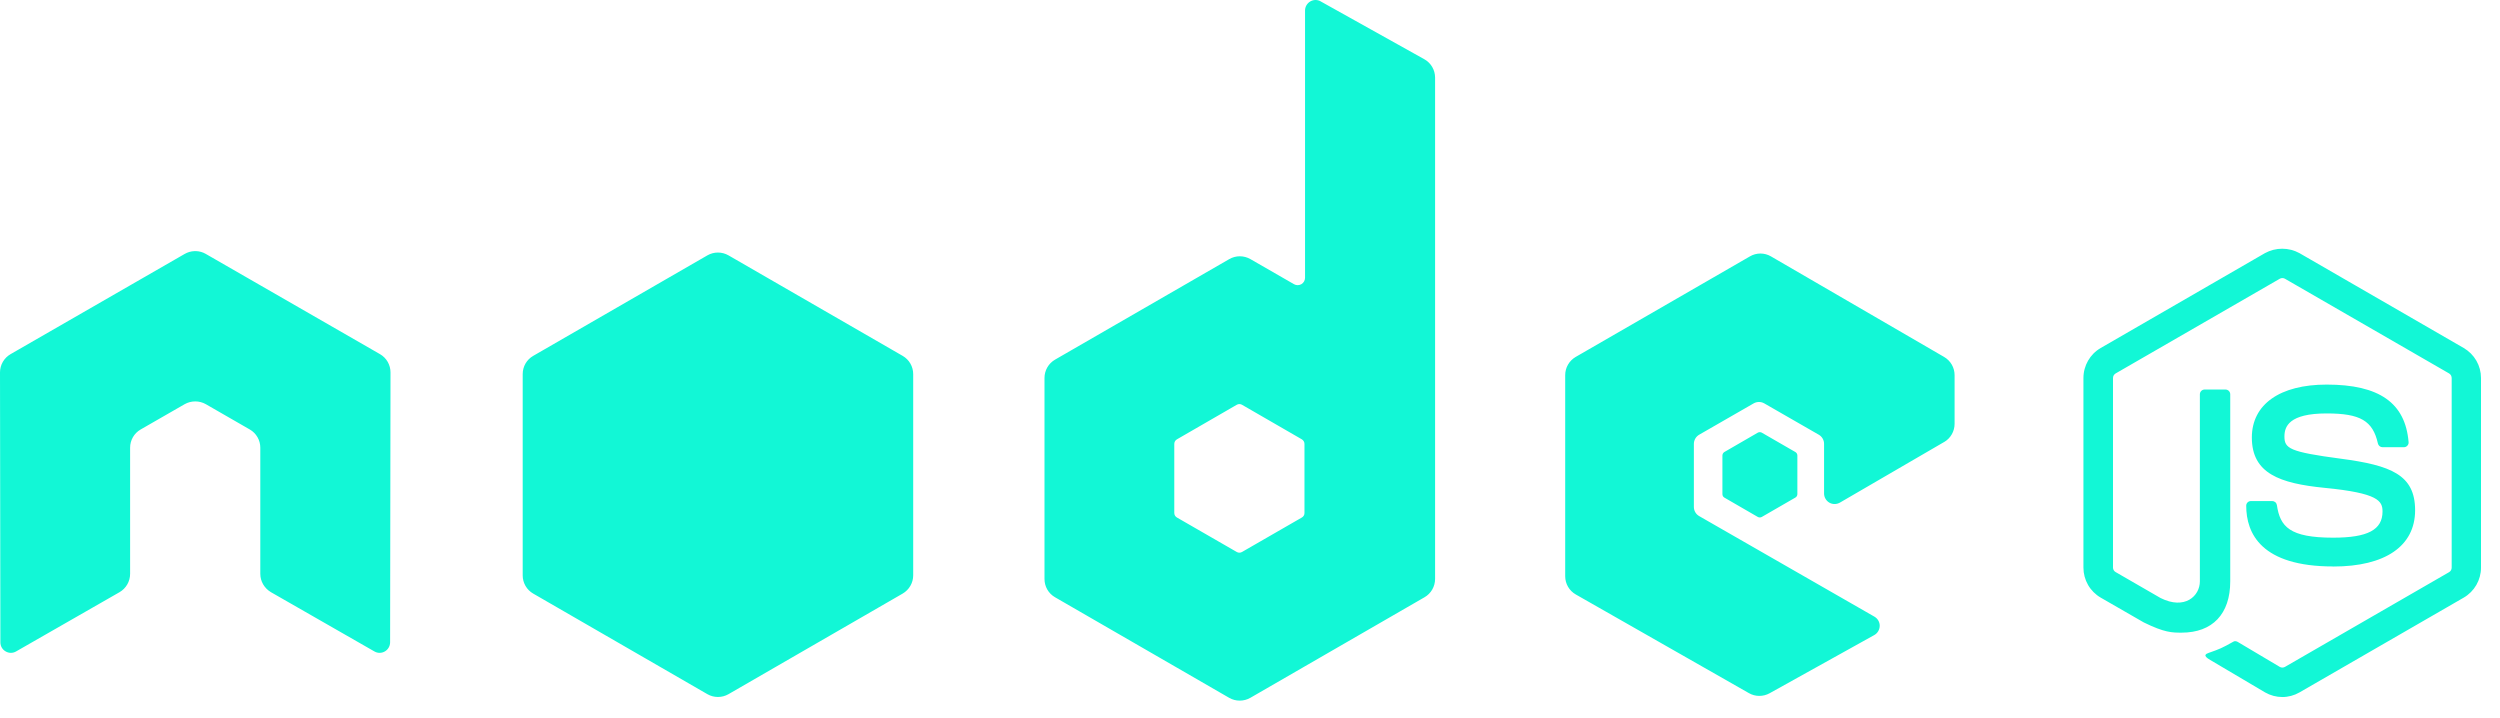
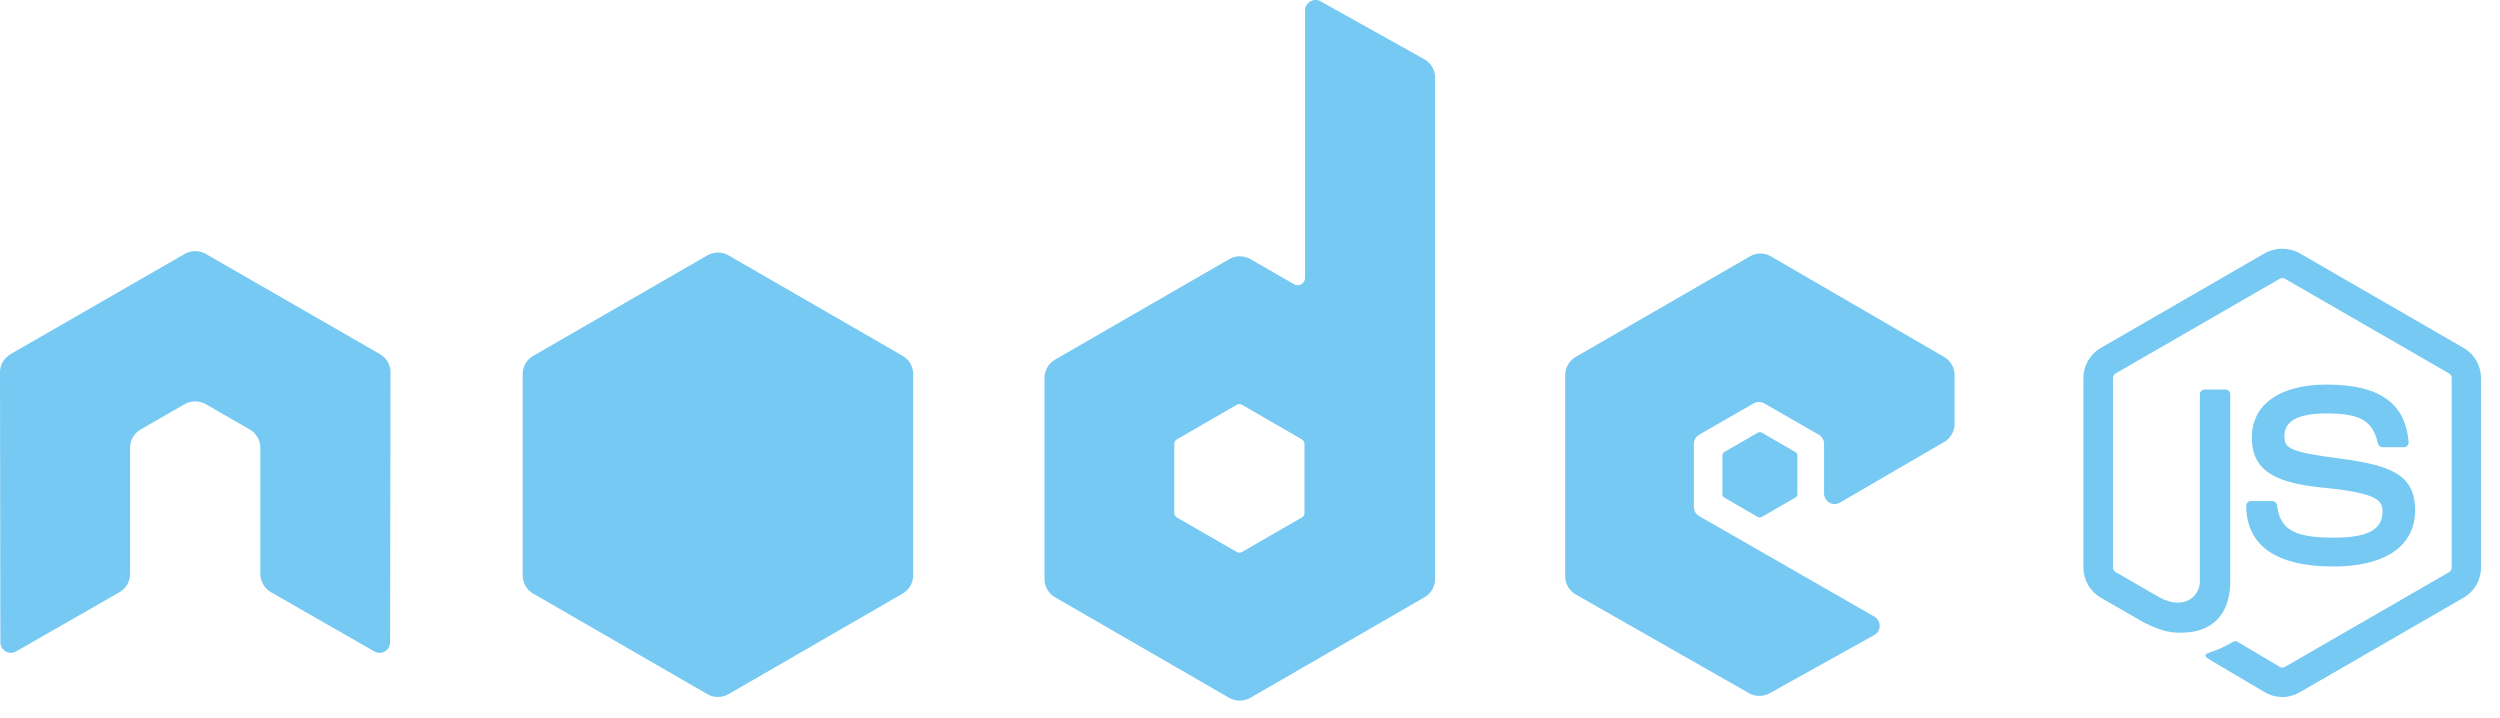
<svg xmlns="http://www.w3.org/2000/svg" width="115" height="33" viewBox="0 0 115 33" fill="none">
-   <path d="M17.963 17.132C17.964 16.962 17.919 16.794 17.835 16.647C17.75 16.499 17.628 16.376 17.48 16.291L9.466 11.68C9.331 11.602 9.179 11.558 9.024 11.552H8.94C8.784 11.559 8.632 11.603 8.497 11.68L0.486 16.291C0.338 16.376 0.216 16.498 0.13 16.646C0.045 16.794 -0 16.961 3.19776e-07 17.132L0.018 29.549C0.018 29.633 0.04 29.716 0.082 29.79C0.125 29.863 0.186 29.924 0.26 29.965C0.333 30.008 0.416 30.031 0.501 30.031C0.586 30.031 0.669 30.008 0.742 29.965L5.503 27.238C5.649 27.152 5.771 27.029 5.856 26.881C5.94 26.734 5.985 26.567 5.985 26.397V20.594C5.985 20.251 6.168 19.929 6.468 19.757L8.497 18.591C8.645 18.508 8.812 18.465 8.982 18.465C9.151 18.465 9.318 18.508 9.466 18.591L11.492 19.757C11.639 19.842 11.761 19.964 11.845 20.111C11.93 20.258 11.975 20.425 11.974 20.594V26.397C11.974 26.744 12.161 27.059 12.46 27.238L17.221 29.965C17.294 30.008 17.377 30.031 17.462 30.031C17.547 30.031 17.63 30.008 17.704 29.965C17.776 29.923 17.837 29.862 17.879 29.789C17.922 29.716 17.944 29.633 17.945 29.549L17.963 17.132ZM60.749 0.061C60.599 -0.023 60.416 -0.02 60.27 0.068C60.123 0.156 60.032 0.313 60.032 0.485V12.781C60.031 12.84 60.015 12.898 59.986 12.949C59.956 13.001 59.913 13.043 59.862 13.073C59.81 13.102 59.752 13.118 59.693 13.118C59.633 13.118 59.575 13.103 59.524 13.073L57.517 11.918C57.369 11.834 57.202 11.789 57.032 11.789C56.862 11.789 56.695 11.834 56.548 11.918L48.533 16.543C48.386 16.628 48.263 16.75 48.178 16.897C48.093 17.044 48.047 17.211 48.047 17.381V26.634C48.047 26.982 48.23 27.3 48.529 27.472L56.544 32.101C56.691 32.185 56.858 32.229 57.028 32.229C57.198 32.229 57.365 32.185 57.513 32.101L65.531 27.472C65.678 27.387 65.799 27.265 65.884 27.118C65.969 26.971 66.013 26.804 66.014 26.634V3.567C66.013 3.395 65.967 3.226 65.88 3.077C65.792 2.929 65.667 2.806 65.516 2.723L60.745 0.061H60.749ZM60.006 23.596C60.007 23.639 59.997 23.681 59.975 23.717C59.954 23.754 59.923 23.784 59.886 23.805L57.133 25.391C57.096 25.413 57.054 25.424 57.012 25.424C56.969 25.424 56.928 25.413 56.891 25.391L54.138 23.805C54.101 23.784 54.071 23.753 54.049 23.717C54.028 23.68 54.017 23.639 54.017 23.596V20.419C54.017 20.331 54.065 20.251 54.138 20.21L56.891 18.62C56.928 18.598 56.969 18.587 57.012 18.587C57.054 18.587 57.096 18.598 57.133 18.62L59.886 20.21C59.959 20.254 60.006 20.335 60.006 20.419V23.596ZM89.428 20.335C89.575 20.25 89.697 20.128 89.781 19.981C89.866 19.834 89.911 19.667 89.911 19.497V17.256C89.911 17.087 89.867 16.92 89.782 16.773C89.697 16.626 89.575 16.504 89.428 16.419L81.465 11.794C81.318 11.708 81.151 11.662 80.98 11.662C80.81 11.662 80.643 11.708 80.496 11.794L72.481 16.419C72.335 16.504 72.213 16.626 72.128 16.773C72.043 16.92 71.999 17.087 71.999 17.256V26.506C71.999 26.854 72.185 27.176 72.489 27.347L80.452 31.885C80.745 32.053 81.107 32.053 81.403 31.889L86.218 29.212C86.368 29.128 86.463 28.967 86.467 28.792C86.47 28.616 86.375 28.455 86.225 28.367L78.16 23.739C78.086 23.696 78.024 23.635 77.982 23.561C77.939 23.487 77.918 23.404 77.918 23.318V20.419C77.918 20.247 78.01 20.086 78.16 19.998L80.671 18.554C80.745 18.513 80.828 18.491 80.913 18.491C80.997 18.491 81.08 18.513 81.154 18.554L83.666 19.998C83.74 20.041 83.801 20.102 83.843 20.176C83.886 20.25 83.908 20.334 83.907 20.419V22.7C83.907 22.872 83.999 23.033 84.149 23.121C84.299 23.209 84.485 23.205 84.635 23.121L89.432 20.331L89.428 20.335ZM32.541 11.746C32.688 11.662 32.855 11.617 33.025 11.617C33.195 11.617 33.362 11.662 33.51 11.746L41.524 16.371C41.671 16.456 41.793 16.578 41.878 16.725C41.963 16.872 42.007 17.039 42.007 17.209V26.466C42.007 26.636 41.962 26.802 41.877 26.949C41.792 27.096 41.671 27.218 41.524 27.304L33.51 31.932C33.362 32.017 33.195 32.061 33.025 32.061C32.855 32.061 32.688 32.017 32.541 31.932L24.526 27.304C24.379 27.219 24.257 27.097 24.172 26.95C24.088 26.803 24.043 26.636 24.044 26.466V17.209C24.044 16.861 24.226 16.543 24.526 16.371L32.541 11.746ZM104.989 32.064C104.711 32.063 104.437 31.99 104.196 31.852L101.673 30.36C101.296 30.148 101.483 30.075 101.604 30.031C102.104 29.856 102.207 29.815 102.744 29.512C102.799 29.479 102.876 29.494 102.934 29.527L104.872 30.678C104.908 30.698 104.948 30.709 104.989 30.709C105.03 30.709 105.07 30.698 105.106 30.678L112.664 26.316C112.699 26.295 112.727 26.265 112.747 26.229C112.767 26.193 112.777 26.153 112.777 26.112V17.388C112.777 17.346 112.766 17.305 112.746 17.268C112.725 17.232 112.696 17.201 112.66 17.179L105.106 12.821C105.07 12.801 105.03 12.791 104.989 12.791C104.948 12.791 104.908 12.801 104.872 12.821L97.318 17.179C97.282 17.201 97.251 17.231 97.23 17.267C97.209 17.304 97.198 17.346 97.198 17.388V26.112C97.198 26.196 97.245 26.273 97.315 26.313L99.384 27.508C100.507 28.071 101.194 27.41 101.194 26.744V18.134C101.195 18.076 101.219 18.021 101.26 17.981C101.301 17.941 101.356 17.918 101.413 17.918H102.371C102.429 17.918 102.484 17.941 102.525 17.981C102.566 18.021 102.59 18.076 102.591 18.134V26.744C102.591 28.243 101.775 29.102 100.353 29.102C99.918 29.102 99.571 29.102 98.613 28.631L96.631 27.49C96.39 27.35 96.189 27.149 96.05 26.907C95.911 26.665 95.838 26.391 95.838 26.112V17.388C95.838 16.821 96.141 16.291 96.631 16.009L104.188 11.644C104.432 11.511 104.705 11.441 104.982 11.441C105.259 11.441 105.532 11.511 105.775 11.644L113.333 16.009C113.574 16.15 113.774 16.351 113.914 16.593C114.053 16.834 114.126 17.109 114.126 17.388V26.112C114.126 26.391 114.052 26.665 113.913 26.907C113.774 27.148 113.574 27.35 113.333 27.49L105.775 31.852C105.533 31.991 105.258 32.065 104.978 32.064H104.989ZM107.326 26.057C104.017 26.057 103.326 24.539 103.326 23.263C103.326 23.143 103.421 23.048 103.545 23.048H104.521C104.573 23.048 104.624 23.067 104.664 23.101C104.703 23.135 104.729 23.183 104.737 23.234C104.883 24.229 105.322 24.733 107.326 24.733C108.916 24.733 109.596 24.371 109.596 23.53C109.596 23.044 109.406 22.682 106.931 22.441C104.865 22.236 103.585 21.779 103.585 20.126C103.585 18.602 104.872 17.691 107.026 17.691C109.446 17.691 110.645 18.532 110.795 20.335C110.803 20.397 110.781 20.455 110.737 20.503C110.693 20.55 110.638 20.572 110.576 20.572H109.596C109.547 20.572 109.499 20.555 109.46 20.523C109.422 20.492 109.395 20.449 109.384 20.401C109.15 19.355 108.576 19.018 107.026 19.018C105.289 19.018 105.084 19.625 105.084 20.079C105.084 20.631 105.322 20.788 107.669 21.099C109.991 21.406 111.095 21.841 111.095 23.472C111.095 25.117 109.724 26.06 107.329 26.06L107.326 26.057ZM80.858 19.903C80.886 19.887 80.918 19.879 80.951 19.879C80.984 19.879 81.016 19.887 81.044 19.903L82.584 20.792C82.613 20.808 82.637 20.831 82.653 20.859C82.67 20.887 82.679 20.92 82.679 20.953V22.73C82.679 22.762 82.67 22.795 82.653 22.823C82.637 22.851 82.613 22.875 82.584 22.89L81.044 23.779C81.016 23.795 80.984 23.803 80.951 23.803C80.918 23.803 80.886 23.795 80.858 23.779L79.322 22.89C79.294 22.874 79.271 22.851 79.255 22.823C79.239 22.794 79.231 22.762 79.231 22.73V20.953C79.231 20.887 79.267 20.825 79.322 20.792L80.858 19.903Z" fill="#12F7D6" />
+   <path d="M17.963 17.132C17.964 16.962 17.919 16.794 17.835 16.647C17.75 16.499 17.628 16.376 17.48 16.291L9.466 11.68C9.331 11.602 9.179 11.558 9.024 11.552H8.94C8.784 11.559 8.632 11.603 8.497 11.68L0.486 16.291C0.338 16.376 0.216 16.498 0.13 16.646C0.045 16.794 -0 16.961 3.19776e-07 17.132L0.018 29.549C0.018 29.633 0.04 29.716 0.082 29.79C0.125 29.863 0.186 29.924 0.26 29.965C0.333 30.008 0.416 30.031 0.501 30.031C0.586 30.031 0.669 30.008 0.742 29.965L5.503 27.238C5.649 27.152 5.771 27.029 5.856 26.881C5.94 26.734 5.985 26.567 5.985 26.397V20.594C5.985 20.251 6.168 19.929 6.468 19.757L8.497 18.591C8.645 18.508 8.812 18.465 8.982 18.465C9.151 18.465 9.318 18.508 9.466 18.591L11.492 19.757C11.639 19.842 11.761 19.964 11.845 20.111C11.93 20.258 11.975 20.425 11.974 20.594V26.397C11.974 26.744 12.161 27.059 12.46 27.238L17.221 29.965C17.294 30.008 17.377 30.031 17.462 30.031C17.547 30.031 17.63 30.008 17.704 29.965C17.776 29.923 17.837 29.862 17.879 29.789C17.922 29.716 17.944 29.633 17.945 29.549L17.963 17.132ZM60.749 0.061C60.599 -0.023 60.416 -0.02 60.27 0.068C60.123 0.156 60.032 0.313 60.032 0.485V12.781C60.031 12.84 60.015 12.898 59.986 12.949C59.956 13.001 59.913 13.043 59.862 13.073C59.81 13.102 59.752 13.118 59.693 13.118C59.633 13.118 59.575 13.103 59.524 13.073L57.517 11.918C57.369 11.834 57.202 11.789 57.032 11.789C56.862 11.789 56.695 11.834 56.548 11.918L48.533 16.543C48.386 16.628 48.263 16.75 48.178 16.897C48.093 17.044 48.047 17.211 48.047 17.381V26.634C48.047 26.982 48.23 27.3 48.529 27.472L56.544 32.101C56.691 32.185 56.858 32.229 57.028 32.229C57.198 32.229 57.365 32.185 57.513 32.101L65.531 27.472C65.678 27.387 65.799 27.265 65.884 27.118C65.969 26.971 66.013 26.804 66.014 26.634V3.567C66.013 3.395 65.967 3.226 65.88 3.077C65.792 2.929 65.667 2.806 65.516 2.723L60.745 0.061H60.749ZM60.006 23.596C60.007 23.639 59.997 23.681 59.975 23.717C59.954 23.754 59.923 23.784 59.886 23.805L57.133 25.391C57.096 25.413 57.054 25.424 57.012 25.424C56.969 25.424 56.928 25.413 56.891 25.391L54.138 23.805C54.101 23.784 54.071 23.753 54.049 23.717C54.028 23.68 54.017 23.639 54.017 23.596V20.419C54.017 20.331 54.065 20.251 54.138 20.21L56.891 18.62C56.928 18.598 56.969 18.587 57.012 18.587C57.054 18.587 57.096 18.598 57.133 18.62L59.886 20.21C59.959 20.254 60.006 20.335 60.006 20.419V23.596ZM89.428 20.335C89.575 20.25 89.697 20.128 89.781 19.981C89.866 19.834 89.911 19.667 89.911 19.497V17.256C89.911 17.087 89.867 16.92 89.782 16.773C89.697 16.626 89.575 16.504 89.428 16.419L81.465 11.794C81.318 11.708 81.151 11.662 80.98 11.662C80.81 11.662 80.643 11.708 80.496 11.794L72.481 16.419C72.335 16.504 72.213 16.626 72.128 16.773C72.043 16.92 71.999 17.087 71.999 17.256V26.506C71.999 26.854 72.185 27.176 72.489 27.347L80.452 31.885C80.745 32.053 81.107 32.053 81.403 31.889L86.218 29.212C86.368 29.128 86.463 28.967 86.467 28.792C86.47 28.616 86.375 28.455 86.225 28.367L78.16 23.739C78.086 23.696 78.024 23.635 77.982 23.561C77.939 23.487 77.918 23.404 77.918 23.318V20.419C77.918 20.247 78.01 20.086 78.16 19.998L80.671 18.554C80.745 18.513 80.828 18.491 80.913 18.491C80.997 18.491 81.08 18.513 81.154 18.554L83.666 19.998C83.74 20.041 83.801 20.102 83.843 20.176C83.886 20.25 83.908 20.334 83.907 20.419V22.7C83.907 22.872 83.999 23.033 84.149 23.121C84.299 23.209 84.485 23.205 84.635 23.121L89.432 20.331L89.428 20.335ZM32.541 11.746C32.688 11.662 32.855 11.617 33.025 11.617C33.195 11.617 33.362 11.662 33.51 11.746L41.524 16.371C41.671 16.456 41.793 16.578 41.878 16.725C41.963 16.872 42.007 17.039 42.007 17.209V26.466C42.007 26.636 41.962 26.802 41.877 26.949C41.792 27.096 41.671 27.218 41.524 27.304L33.51 31.932C33.362 32.017 33.195 32.061 33.025 32.061C32.855 32.061 32.688 32.017 32.541 31.932L24.526 27.304C24.379 27.219 24.257 27.097 24.172 26.95C24.088 26.803 24.043 26.636 24.044 26.466V17.209C24.044 16.861 24.226 16.543 24.526 16.371L32.541 11.746ZM104.989 32.064C104.711 32.063 104.437 31.99 104.196 31.852L101.673 30.36C101.296 30.148 101.483 30.075 101.604 30.031C102.104 29.856 102.207 29.815 102.744 29.512C102.799 29.479 102.876 29.494 102.934 29.527L104.872 30.678C104.908 30.698 104.948 30.709 104.989 30.709C105.03 30.709 105.07 30.698 105.106 30.678L112.664 26.316C112.699 26.295 112.727 26.265 112.747 26.229C112.767 26.193 112.777 26.153 112.777 26.112V17.388C112.777 17.346 112.766 17.305 112.746 17.268C112.725 17.232 112.696 17.201 112.66 17.179L105.106 12.821C105.07 12.801 105.03 12.791 104.989 12.791C104.948 12.791 104.908 12.801 104.872 12.821L97.318 17.179C97.282 17.201 97.251 17.231 97.23 17.267C97.209 17.304 97.198 17.346 97.198 17.388V26.112C97.198 26.196 97.245 26.273 97.315 26.313L99.384 27.508C100.507 28.071 101.194 27.41 101.194 26.744V18.134C101.195 18.076 101.219 18.021 101.26 17.981C101.301 17.941 101.356 17.918 101.413 17.918H102.371C102.429 17.918 102.484 17.941 102.525 17.981C102.566 18.021 102.59 18.076 102.591 18.134V26.744C102.591 28.243 101.775 29.102 100.353 29.102C99.918 29.102 99.571 29.102 98.613 28.631L96.631 27.49C96.39 27.35 96.189 27.149 96.05 26.907C95.911 26.665 95.838 26.391 95.838 26.112V17.388C95.838 16.821 96.141 16.291 96.631 16.009L104.188 11.644C104.432 11.511 104.705 11.441 104.982 11.441C105.259 11.441 105.532 11.511 105.775 11.644L113.333 16.009C113.574 16.15 113.774 16.351 113.914 16.593C114.053 16.834 114.126 17.109 114.126 17.388V26.112C114.126 26.391 114.052 26.665 113.913 26.907C113.774 27.148 113.574 27.35 113.333 27.49L105.775 31.852C105.533 31.991 105.258 32.065 104.978 32.064H104.989ZM107.326 26.057C104.017 26.057 103.326 24.539 103.326 23.263C103.326 23.143 103.421 23.048 103.545 23.048H104.521C104.573 23.048 104.624 23.067 104.664 23.101C104.703 23.135 104.729 23.183 104.737 23.234C104.883 24.229 105.322 24.733 107.326 24.733C108.916 24.733 109.596 24.371 109.596 23.53C109.596 23.044 109.406 22.682 106.931 22.441C104.865 22.236 103.585 21.779 103.585 20.126C103.585 18.602 104.872 17.691 107.026 17.691C109.446 17.691 110.645 18.532 110.795 20.335C110.803 20.397 110.781 20.455 110.737 20.503C110.693 20.55 110.638 20.572 110.576 20.572H109.596C109.547 20.572 109.499 20.555 109.46 20.523C109.422 20.492 109.395 20.449 109.384 20.401C109.15 19.355 108.576 19.018 107.026 19.018C105.289 19.018 105.084 19.625 105.084 20.079C105.084 20.631 105.322 20.788 107.669 21.099C109.991 21.406 111.095 21.841 111.095 23.472C111.095 25.117 109.724 26.06 107.329 26.06L107.326 26.057ZM80.858 19.903C80.886 19.887 80.918 19.879 80.951 19.879C80.984 19.879 81.016 19.887 81.044 19.903L82.584 20.792C82.613 20.808 82.637 20.831 82.653 20.859C82.67 20.887 82.679 20.92 82.679 20.953V22.73C82.679 22.762 82.67 22.795 82.653 22.823C82.637 22.851 82.613 22.875 82.584 22.89L81.044 23.779C81.016 23.795 80.984 23.803 80.951 23.803C80.918 23.803 80.886 23.795 80.858 23.779L79.322 22.89C79.294 22.874 79.271 22.851 79.255 22.823C79.239 22.794 79.231 22.762 79.231 22.73V20.953C79.231 20.887 79.267 20.825 79.322 20.792L80.858 19.903Z" fill="#75C9F2" />
</svg>
